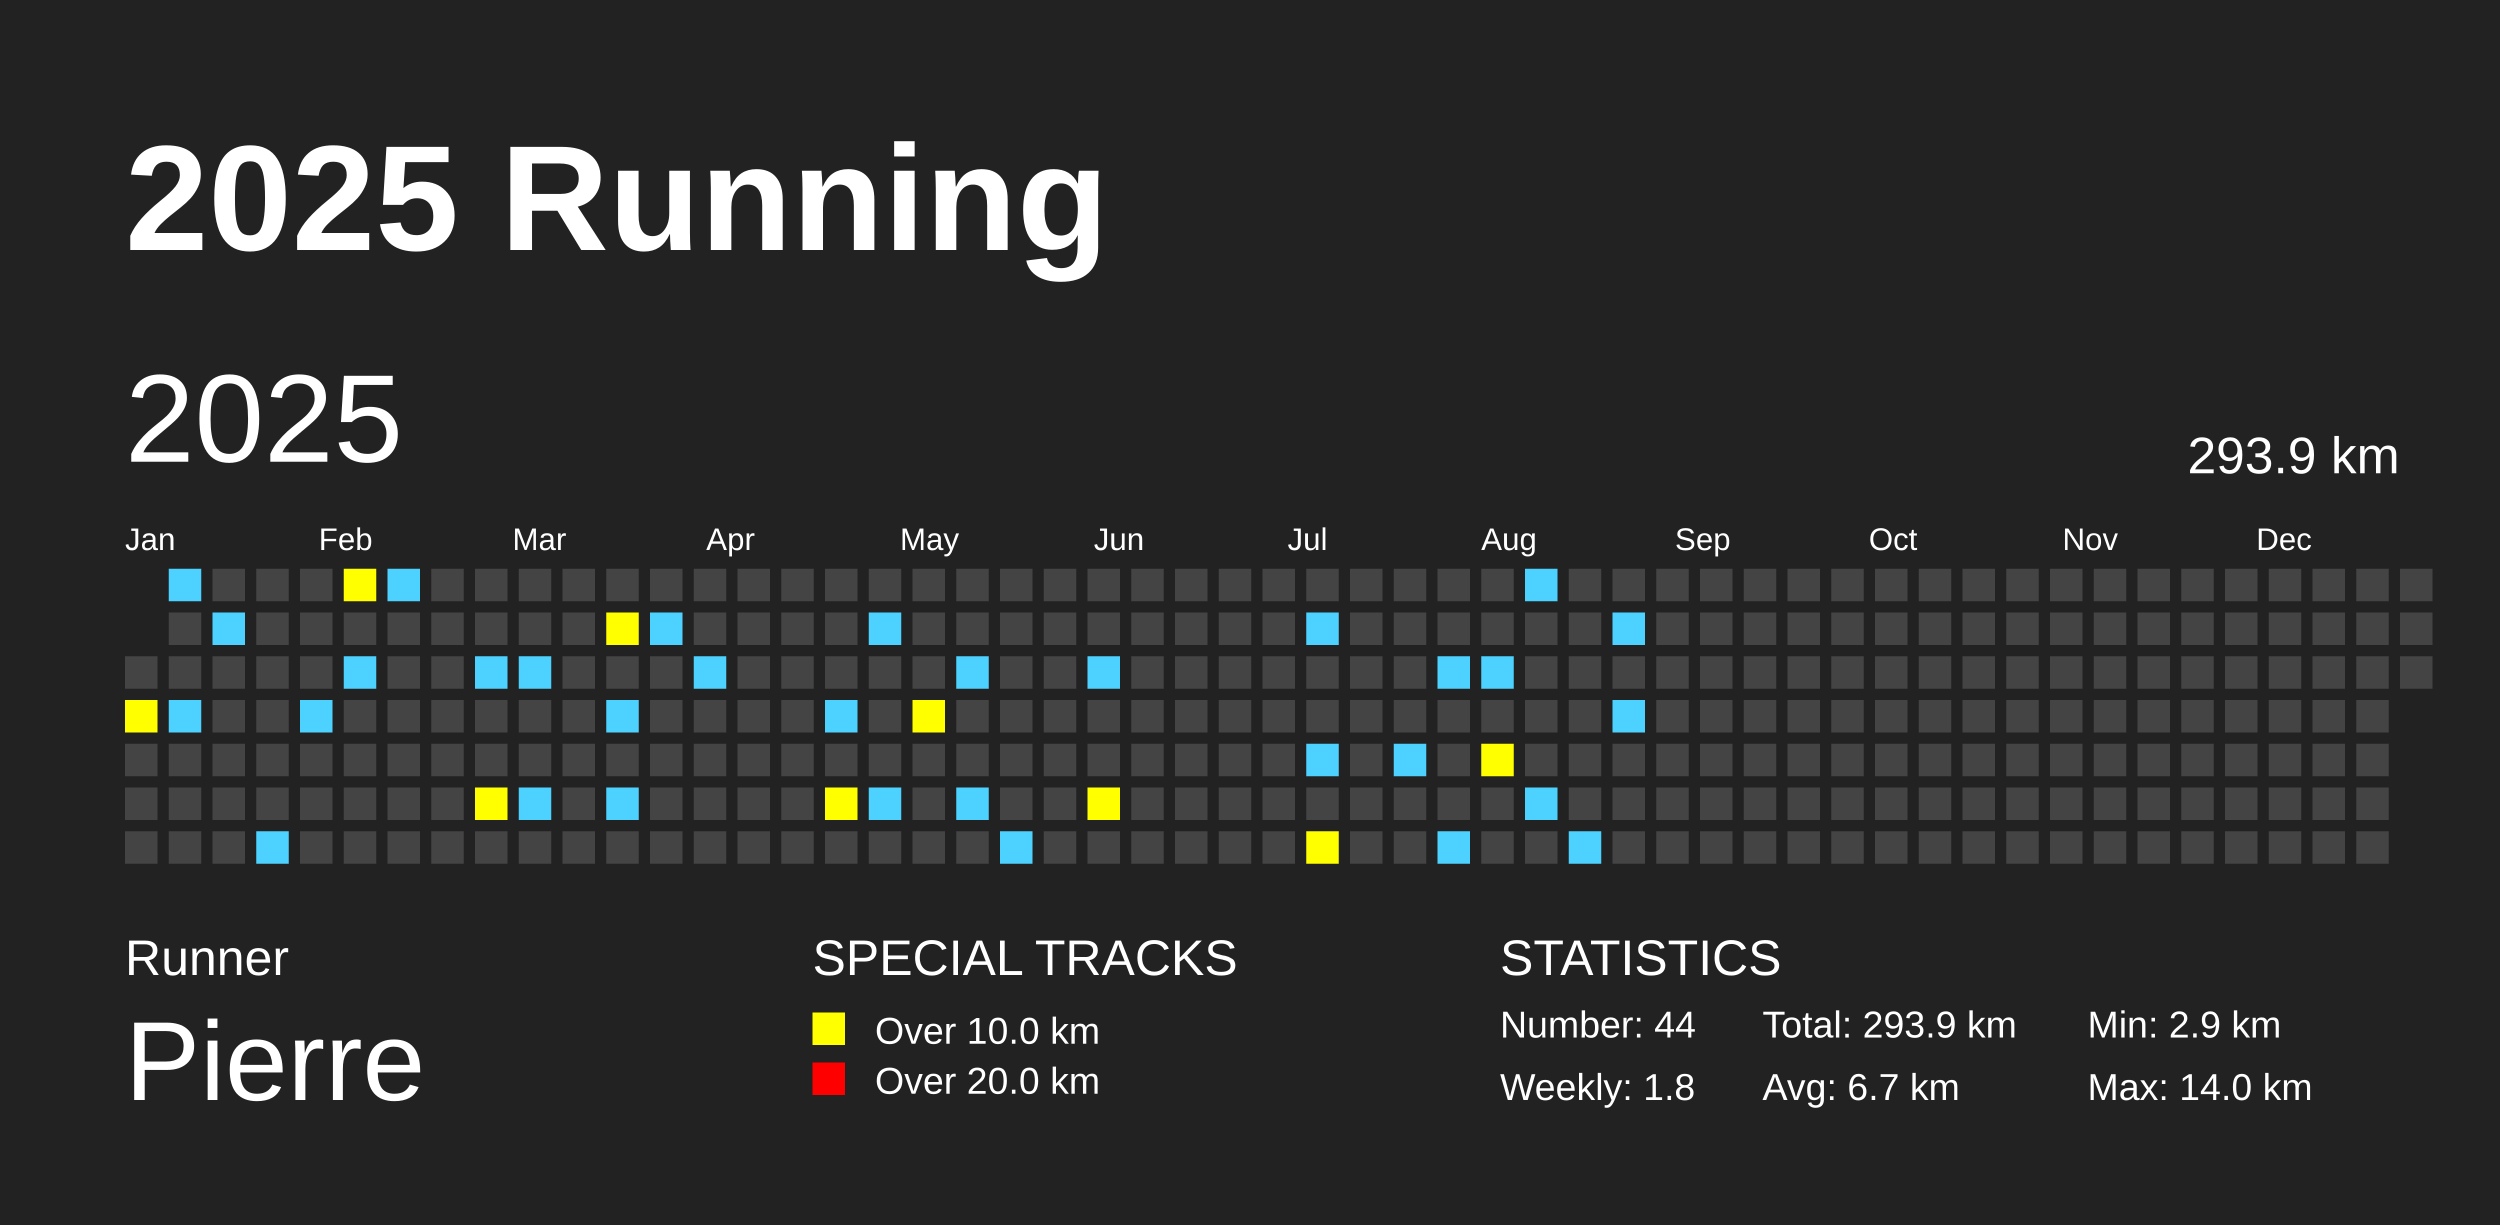
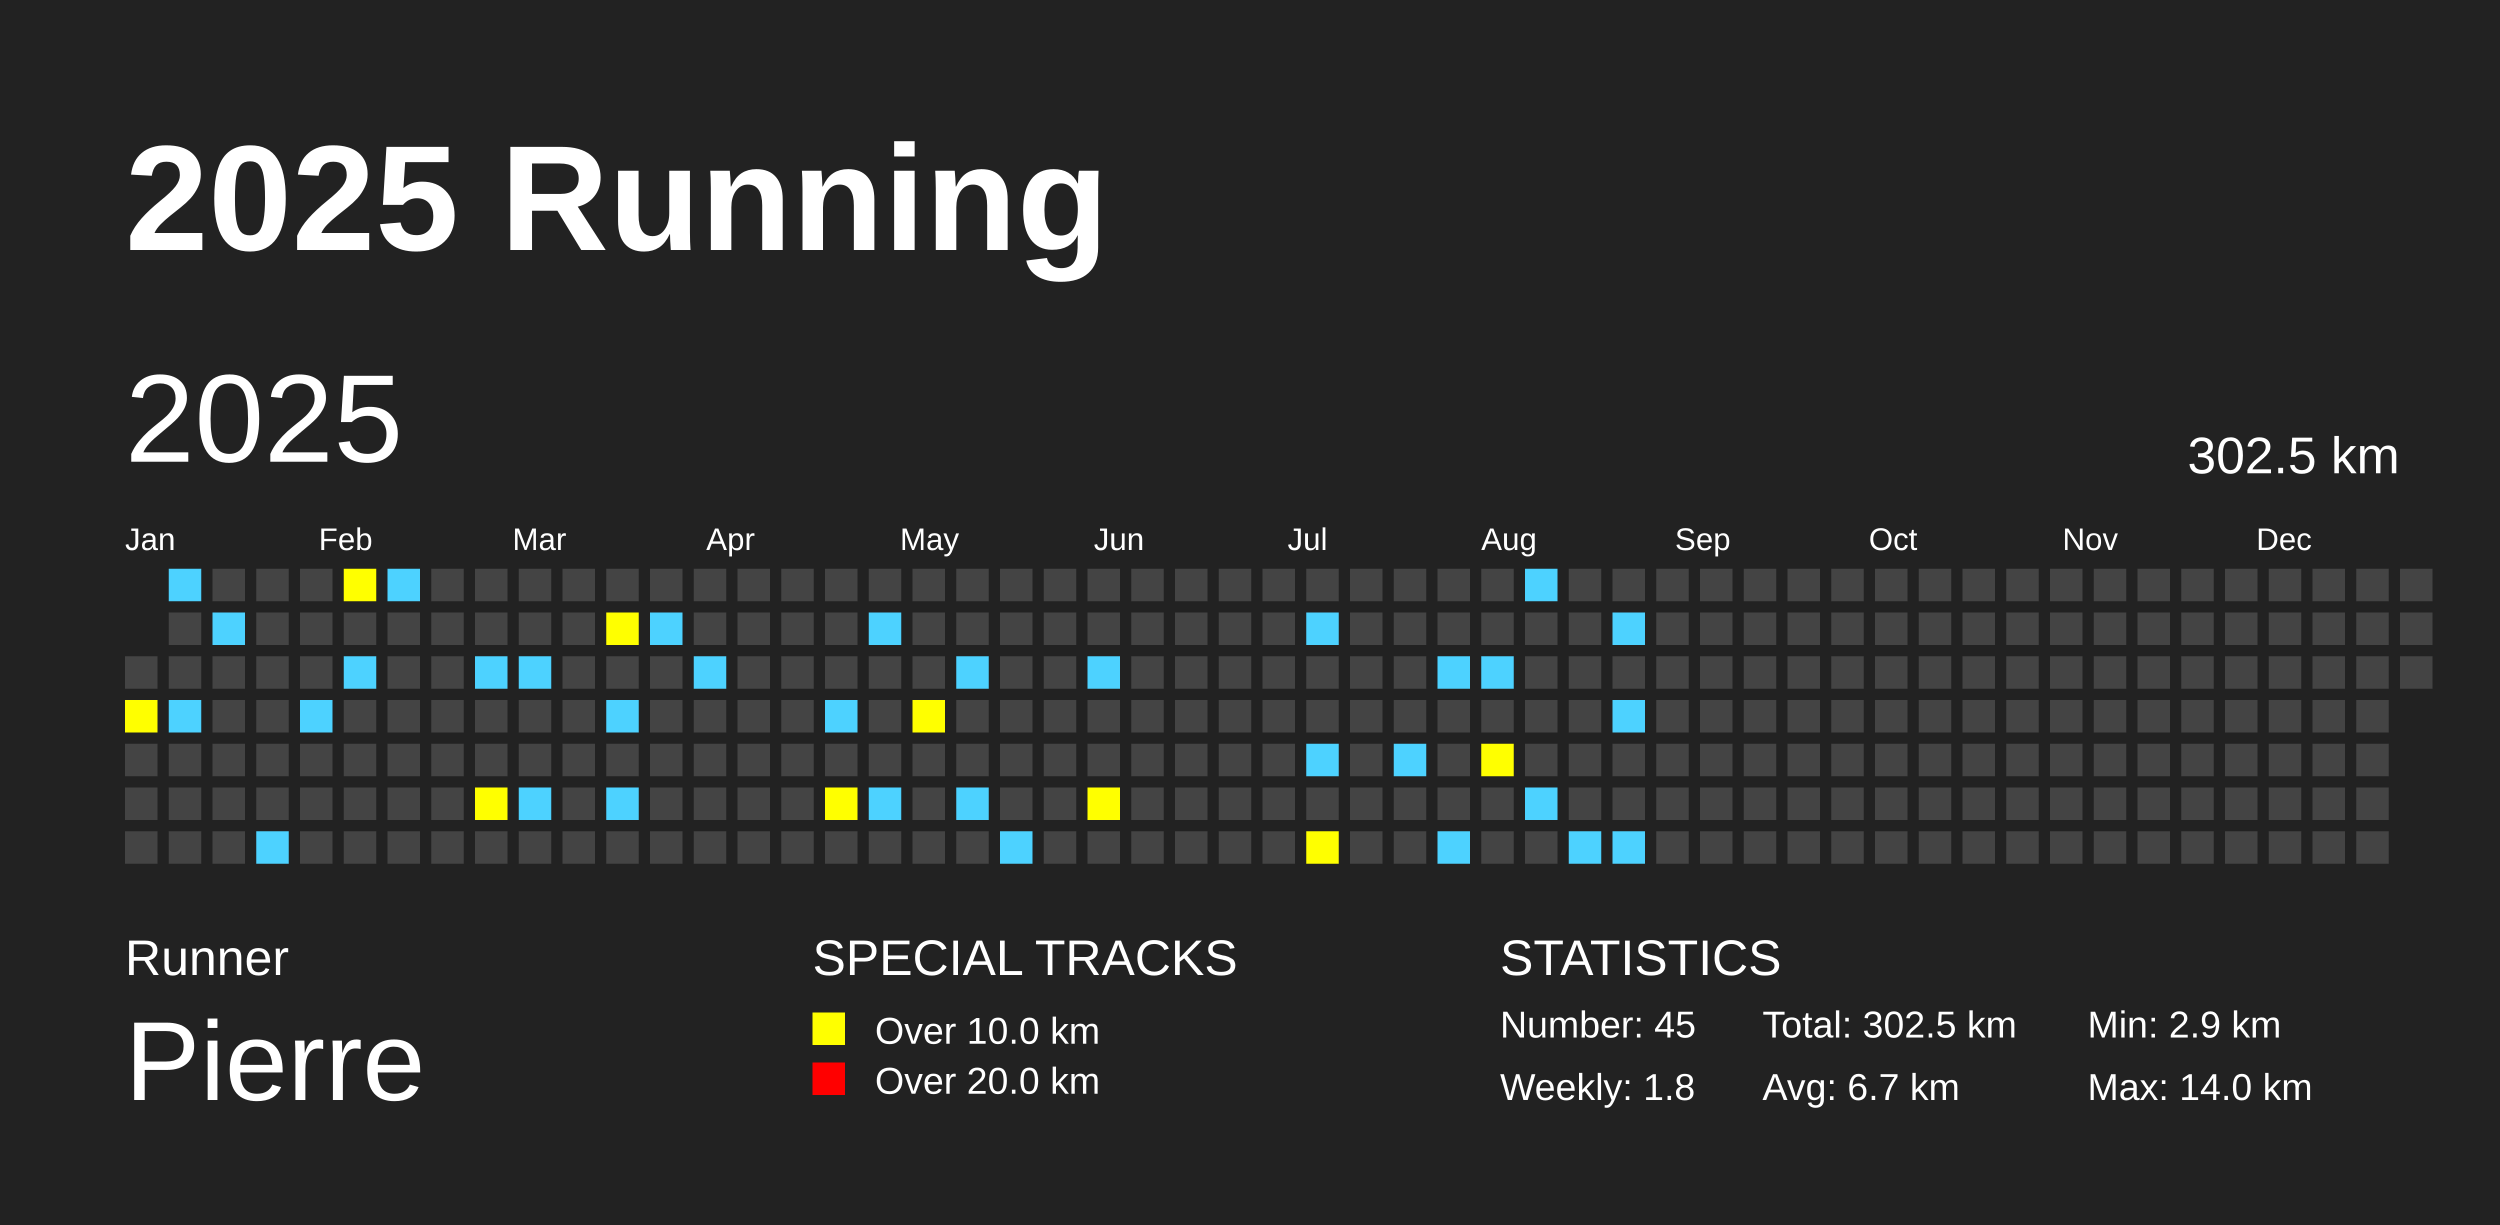
<svg xmlns="http://www.w3.org/2000/svg" baseProfile="full" height="98mm" version="1.1" viewBox="0,0,200,98" width="200mm">
  <defs />
  <rect fill="#222222" height="98" width="200" x="0" y="0" />
  <text fill="#FFFFFF" style="font-size:12px; font-family:Arial; font-weight:bold;" x="10" y="20">2025 Running</text>
  <text fill="#FFFFFF" style="font-size:4px; font-family:Arial" x="10" y="78">Runner</text>
  <text fill="#FFFFFF" style="font-size:9px; font-family:Arial" x="10" y="88">Pierre</text>
  <text fill="#FFFFFF" style="font-size:4px; font-family:Arial" x="65" y="78">SPECIAL TRACKS</text>
  <rect fill="yellow" height="2.6" width="2.6" x="65" y="81" />
  <text fill="#FFFFFF" style="font-size:3px; font-family:Arial" x="70" y="83.5">Over 10.0 km</text>
  <rect fill="red" height="2.6" width="2.6" x="65" y="85" />
  <text fill="#FFFFFF" style="font-size:3px; font-family:Arial" x="70" y="87.5">Over 20.0 km</text>
  <text fill="#FFFFFF" style="font-size:4px; font-family:Arial" x="120" y="78">STATISTICS</text>
-   <text fill="#FFFFFF" style="font-size:3px; font-family:Arial" x="120" y="83">Number: 44</text>
+   <text fill="#FFFFFF" style="font-size:3px; font-family:Arial" x="120" y="83">Number: 45</text>
  <text fill="#FFFFFF" style="font-size:3px; font-family:Arial" x="120" y="88">Weekly: 1.8</text>
-   <text fill="#FFFFFF" style="font-size:3px; font-family:Arial" x="141" y="83">Total: 293.9 km</text>
+   <text fill="#FFFFFF" style="font-size:3px; font-family:Arial" x="141" y="83">Total: 302.5 km</text>
  <text fill="#FFFFFF" style="font-size:3px; font-family:Arial" x="141" y="88">Avg: 6.7 km</text>
  <text fill="#FFFFFF" style="font-size:3px; font-family:Arial" x="167" y="83">Min: 2.9 km</text>
  <text fill="#FFFFFF" style="font-size:3px; font-family:Arial" x="167" y="88">Max: 14.0 km</text>
  <text dominant-baseline="hanging" fill="#FFFFFF" style="font-size:10.0px; font-family:Arial;" x="10" y="30">2025</text>
-   <text dominant-baseline="hanging" fill="#FFFFFF" style="font-size:4.125px; font-family:Arial;" x="175" y="35">293.9 km</text>
+   <text dominant-baseline="hanging" fill="#FFFFFF" style="font-size:4.125px; font-family:Arial;" x="175" y="35">302.5 km</text>
  <text fill="#FFFFFF" style="font-size:2.5px; font-family:Arial" x="10.0" y="44">Jan</text>
  <text fill="#FFFFFF" style="font-size:2.5px; font-family:Arial" x="25.5" y="44">Feb</text>
  <text fill="#FFFFFF" style="font-size:2.5px; font-family:Arial" x="41.0" y="44">Mar</text>
  <text fill="#FFFFFF" style="font-size:2.5px; font-family:Arial" x="56.5" y="44">Apr</text>
  <text fill="#FFFFFF" style="font-size:2.5px; font-family:Arial" x="72.0" y="44">May</text>
  <text fill="#FFFFFF" style="font-size:2.5px; font-family:Arial" x="87.5" y="44">Jun</text>
  <text fill="#FFFFFF" style="font-size:2.5px; font-family:Arial" x="103.0" y="44">Jul</text>
  <text fill="#FFFFFF" style="font-size:2.5px; font-family:Arial" x="118.5" y="44">Aug</text>
  <text fill="#FFFFFF" style="font-size:2.5px; font-family:Arial" x="134.0" y="44">Sep</text>
  <text fill="#FFFFFF" style="font-size:2.5px; font-family:Arial" x="149.5" y="44">Oct</text>
  <text fill="#FFFFFF" style="font-size:2.5px; font-family:Arial" x="165.0" y="44">Nov</text>
  <text fill="#FFFFFF" style="font-size:2.5px; font-family:Arial" x="180.5" y="44">Dec</text>
  <rect fill="#444444" height="2.6" width="2.6" x="10.0" y="52.5" />
  <rect fill="yellow" height="2.6" width="2.6" x="10.0" y="56.0" />
  <rect fill="#444444" height="2.6" width="2.6" x="10.0" y="59.5" />
  <rect fill="#444444" height="2.6" width="2.6" x="10.0" y="63.0" />
  <rect fill="#444444" height="2.6" width="2.6" x="10.0" y="66.5" />
  <rect fill="#4DD2FF" height="2.6" width="2.6" x="13.5" y="45.5" />
  <rect fill="#444444" height="2.6" width="2.6" x="13.5" y="49.0" />
  <rect fill="#444444" height="2.6" width="2.6" x="13.5" y="52.5" />
  <rect fill="#4DD2FF" height="2.6" width="2.6" x="13.5" y="56.0" />
  <rect fill="#444444" height="2.6" width="2.6" x="13.5" y="59.5" />
  <rect fill="#444444" height="2.6" width="2.6" x="13.5" y="63.0" />
  <rect fill="#444444" height="2.6" width="2.6" x="13.5" y="66.5" />
  <rect fill="#444444" height="2.6" width="2.6" x="17.0" y="45.5" />
  <rect fill="#4DD2FF" height="2.6" width="2.6" x="17.0" y="49.0" />
  <rect fill="#444444" height="2.6" width="2.6" x="17.0" y="52.5" />
  <rect fill="#444444" height="2.6" width="2.6" x="17.0" y="56.0" />
  <rect fill="#444444" height="2.6" width="2.6" x="17.0" y="59.5" />
  <rect fill="#444444" height="2.6" width="2.6" x="17.0" y="63.0" />
  <rect fill="#444444" height="2.6" width="2.6" x="17.0" y="66.5" />
  <rect fill="#444444" height="2.6" width="2.6" x="20.5" y="45.5" />
  <rect fill="#444444" height="2.6" width="2.6" x="20.5" y="49.0" />
  <rect fill="#444444" height="2.6" width="2.6" x="20.5" y="52.5" />
  <rect fill="#444444" height="2.6" width="2.6" x="20.5" y="56.0" />
  <rect fill="#444444" height="2.6" width="2.6" x="20.5" y="59.5" />
  <rect fill="#444444" height="2.6" width="2.6" x="20.5" y="63.0" />
  <rect fill="#4DD2FF" height="2.6" width="2.6" x="20.5" y="66.5" />
  <rect fill="#444444" height="2.6" width="2.6" x="24.0" y="45.5" />
  <rect fill="#444444" height="2.6" width="2.6" x="24.0" y="49.0" />
  <rect fill="#444444" height="2.6" width="2.6" x="24.0" y="52.5" />
  <rect fill="#4DD2FF" height="2.6" width="2.6" x="24.0" y="56.0" />
  <rect fill="#444444" height="2.6" width="2.6" x="24.0" y="59.5" />
  <rect fill="#444444" height="2.6" width="2.6" x="24.0" y="63.0" />
  <rect fill="#444444" height="2.6" width="2.6" x="24.0" y="66.5" />
  <rect fill="yellow" height="2.6" width="2.6" x="27.5" y="45.5" />
  <rect fill="#444444" height="2.6" width="2.6" x="27.5" y="49.0" />
  <rect fill="#4DD2FF" height="2.6" width="2.6" x="27.5" y="52.5" />
  <rect fill="#444444" height="2.6" width="2.6" x="27.5" y="56.0" />
  <rect fill="#444444" height="2.6" width="2.6" x="27.5" y="59.5" />
  <rect fill="#444444" height="2.6" width="2.6" x="27.5" y="63.0" />
  <rect fill="#444444" height="2.6" width="2.6" x="27.5" y="66.5" />
  <rect fill="#4DD2FF" height="2.6" width="2.6" x="31.0" y="45.5" />
  <rect fill="#444444" height="2.6" width="2.6" x="31.0" y="49.0" />
  <rect fill="#444444" height="2.6" width="2.6" x="31.0" y="52.5" />
  <rect fill="#444444" height="2.6" width="2.6" x="31.0" y="56.0" />
  <rect fill="#444444" height="2.6" width="2.6" x="31.0" y="59.5" />
  <rect fill="#444444" height="2.6" width="2.6" x="31.0" y="63.0" />
  <rect fill="#444444" height="2.6" width="2.6" x="31.0" y="66.5" />
  <rect fill="#444444" height="2.6" width="2.6" x="34.5" y="45.5" />
  <rect fill="#444444" height="2.6" width="2.6" x="34.5" y="49.0" />
  <rect fill="#444444" height="2.6" width="2.6" x="34.5" y="52.5" />
  <rect fill="#444444" height="2.6" width="2.6" x="34.5" y="56.0" />
  <rect fill="#444444" height="2.6" width="2.6" x="34.5" y="59.5" />
  <rect fill="#444444" height="2.6" width="2.6" x="34.5" y="63.0" />
  <rect fill="#444444" height="2.6" width="2.6" x="34.5" y="66.5" />
  <rect fill="#444444" height="2.6" width="2.6" x="38.0" y="45.5" />
  <rect fill="#444444" height="2.6" width="2.6" x="38.0" y="49.0" />
  <rect fill="#4DD2FF" height="2.6" width="2.6" x="38.0" y="52.5" />
  <rect fill="#444444" height="2.6" width="2.6" x="38.0" y="56.0" />
  <rect fill="#444444" height="2.6" width="2.6" x="38.0" y="59.5" />
  <rect fill="yellow" height="2.6" width="2.6" x="38.0" y="63.0" />
  <rect fill="#444444" height="2.6" width="2.6" x="38.0" y="66.5" />
  <rect fill="#444444" height="2.6" width="2.6" x="41.5" y="45.5" />
  <rect fill="#444444" height="2.6" width="2.6" x="41.5" y="49.0" />
  <rect fill="#4DD2FF" height="2.6" width="2.6" x="41.5" y="52.5" />
  <rect fill="#444444" height="2.6" width="2.6" x="41.5" y="56.0" />
  <rect fill="#444444" height="2.6" width="2.6" x="41.5" y="59.5" />
  <rect fill="#4DD2FF" height="2.6" width="2.6" x="41.5" y="63.0" />
  <rect fill="#444444" height="2.6" width="2.6" x="41.5" y="66.5" />
  <rect fill="#444444" height="2.6" width="2.6" x="45.0" y="45.5" />
  <rect fill="#444444" height="2.6" width="2.6" x="45.0" y="49.0" />
  <rect fill="#444444" height="2.6" width="2.6" x="45.0" y="52.5" />
  <rect fill="#444444" height="2.6" width="2.6" x="45.0" y="56.0" />
  <rect fill="#444444" height="2.6" width="2.6" x="45.0" y="59.5" />
  <rect fill="#444444" height="2.6" width="2.6" x="45.0" y="63.0" />
  <rect fill="#444444" height="2.6" width="2.6" x="45.0" y="66.5" />
  <rect fill="#444444" height="2.6" width="2.6" x="48.5" y="45.5" />
  <rect fill="yellow" height="2.6" width="2.6" x="48.5" y="49.0" />
  <rect fill="#444444" height="2.6" width="2.6" x="48.5" y="52.5" />
  <rect fill="#4DD2FF" height="2.6" width="2.6" x="48.5" y="56.0" />
  <rect fill="#444444" height="2.6" width="2.6" x="48.5" y="59.5" />
  <rect fill="#4DD2FF" height="2.6" width="2.6" x="48.5" y="63.0" />
  <rect fill="#444444" height="2.6" width="2.6" x="48.5" y="66.5" />
  <rect fill="#444444" height="2.6" width="2.6" x="52.0" y="45.5" />
  <rect fill="#4DD2FF" height="2.6" width="2.6" x="52.0" y="49.0" />
  <rect fill="#444444" height="2.6" width="2.6" x="52.0" y="52.5" />
  <rect fill="#444444" height="2.6" width="2.6" x="52.0" y="56.0" />
  <rect fill="#444444" height="2.6" width="2.6" x="52.0" y="59.5" />
  <rect fill="#444444" height="2.6" width="2.6" x="52.0" y="63.0" />
  <rect fill="#444444" height="2.6" width="2.6" x="52.0" y="66.5" />
  <rect fill="#444444" height="2.6" width="2.6" x="55.5" y="45.5" />
  <rect fill="#444444" height="2.6" width="2.6" x="55.5" y="49.0" />
  <rect fill="#4DD2FF" height="2.6" width="2.6" x="55.5" y="52.5" />
  <rect fill="#444444" height="2.6" width="2.6" x="55.5" y="56.0" />
  <rect fill="#444444" height="2.6" width="2.6" x="55.5" y="59.5" />
  <rect fill="#444444" height="2.6" width="2.6" x="55.5" y="63.0" />
  <rect fill="#444444" height="2.6" width="2.6" x="55.5" y="66.5" />
  <rect fill="#444444" height="2.6" width="2.6" x="59.0" y="45.5" />
  <rect fill="#444444" height="2.6" width="2.6" x="59.0" y="49.0" />
  <rect fill="#444444" height="2.6" width="2.6" x="59.0" y="52.5" />
  <rect fill="#444444" height="2.6" width="2.6" x="59.0" y="56.0" />
  <rect fill="#444444" height="2.6" width="2.6" x="59.0" y="59.5" />
  <rect fill="#444444" height="2.6" width="2.6" x="59.0" y="63.0" />
  <rect fill="#444444" height="2.6" width="2.6" x="59.0" y="66.5" />
  <rect fill="#444444" height="2.6" width="2.6" x="62.5" y="45.5" />
  <rect fill="#444444" height="2.6" width="2.6" x="62.5" y="49.0" />
  <rect fill="#444444" height="2.6" width="2.6" x="62.5" y="52.5" />
  <rect fill="#444444" height="2.6" width="2.6" x="62.5" y="56.0" />
  <rect fill="#444444" height="2.6" width="2.6" x="62.5" y="59.5" />
  <rect fill="#444444" height="2.6" width="2.6" x="62.5" y="63.0" />
  <rect fill="#444444" height="2.6" width="2.6" x="62.5" y="66.5" />
  <rect fill="#444444" height="2.6" width="2.6" x="66.0" y="45.5" />
  <rect fill="#444444" height="2.6" width="2.6" x="66.0" y="49.0" />
  <rect fill="#444444" height="2.6" width="2.6" x="66.0" y="52.5" />
  <rect fill="#4DD2FF" height="2.6" width="2.6" x="66.0" y="56.0" />
  <rect fill="#444444" height="2.6" width="2.6" x="66.0" y="59.5" />
  <rect fill="yellow" height="2.6" width="2.6" x="66.0" y="63.0" />
  <rect fill="#444444" height="2.6" width="2.6" x="66.0" y="66.5" />
  <rect fill="#444444" height="2.6" width="2.6" x="69.5" y="45.5" />
  <rect fill="#4DD2FF" height="2.6" width="2.6" x="69.5" y="49.0" />
  <rect fill="#444444" height="2.6" width="2.6" x="69.5" y="52.5" />
  <rect fill="#444444" height="2.6" width="2.6" x="69.5" y="56.0" />
  <rect fill="#444444" height="2.6" width="2.6" x="69.5" y="59.5" />
  <rect fill="#4DD2FF" height="2.6" width="2.6" x="69.5" y="63.0" />
  <rect fill="#444444" height="2.6" width="2.6" x="69.5" y="66.5" />
  <rect fill="#444444" height="2.6" width="2.6" x="73.0" y="45.5" />
  <rect fill="#444444" height="2.6" width="2.6" x="73.0" y="49.0" />
  <rect fill="#444444" height="2.6" width="2.6" x="73.0" y="52.5" />
  <rect fill="yellow" height="2.6" width="2.6" x="73.0" y="56.0" />
  <rect fill="#444444" height="2.6" width="2.6" x="73.0" y="59.5" />
  <rect fill="#444444" height="2.6" width="2.6" x="73.0" y="63.0" />
  <rect fill="#444444" height="2.6" width="2.6" x="73.0" y="66.5" />
  <rect fill="#444444" height="2.6" width="2.6" x="76.5" y="45.5" />
  <rect fill="#444444" height="2.6" width="2.6" x="76.5" y="49.0" />
  <rect fill="#4DD2FF" height="2.6" width="2.6" x="76.5" y="52.5" />
  <rect fill="#444444" height="2.6" width="2.6" x="76.5" y="56.0" />
  <rect fill="#444444" height="2.6" width="2.6" x="76.5" y="59.5" />
  <rect fill="#4DD2FF" height="2.6" width="2.6" x="76.5" y="63.0" />
  <rect fill="#444444" height="2.6" width="2.6" x="76.5" y="66.5" />
  <rect fill="#444444" height="2.6" width="2.6" x="80.0" y="45.5" />
  <rect fill="#444444" height="2.6" width="2.6" x="80.0" y="49.0" />
  <rect fill="#444444" height="2.6" width="2.6" x="80.0" y="52.5" />
  <rect fill="#444444" height="2.6" width="2.6" x="80.0" y="56.0" />
  <rect fill="#444444" height="2.6" width="2.6" x="80.0" y="59.5" />
  <rect fill="#444444" height="2.6" width="2.6" x="80.0" y="63.0" />
  <rect fill="#4DD2FF" height="2.6" width="2.6" x="80.0" y="66.5" />
  <rect fill="#444444" height="2.6" width="2.6" x="83.5" y="45.5" />
  <rect fill="#444444" height="2.6" width="2.6" x="83.5" y="49.0" />
  <rect fill="#444444" height="2.6" width="2.6" x="83.5" y="52.5" />
  <rect fill="#444444" height="2.6" width="2.6" x="83.5" y="56.0" />
  <rect fill="#444444" height="2.6" width="2.6" x="83.5" y="59.5" />
  <rect fill="#444444" height="2.6" width="2.6" x="83.5" y="63.0" />
  <rect fill="#444444" height="2.6" width="2.6" x="83.5" y="66.5" />
  <rect fill="#444444" height="2.6" width="2.6" x="87.0" y="45.5" />
  <rect fill="#444444" height="2.6" width="2.6" x="87.0" y="49.0" />
  <rect fill="#4DD2FF" height="2.6" width="2.6" x="87.0" y="52.5" />
  <rect fill="#444444" height="2.6" width="2.6" x="87.0" y="56.0" />
  <rect fill="#444444" height="2.6" width="2.6" x="87.0" y="59.5" />
  <rect fill="yellow" height="2.6" width="2.6" x="87.0" y="63.0" />
  <rect fill="#444444" height="2.6" width="2.6" x="87.0" y="66.5" />
  <rect fill="#444444" height="2.6" width="2.6" x="90.5" y="45.5" />
  <rect fill="#444444" height="2.6" width="2.6" x="90.5" y="49.0" />
  <rect fill="#444444" height="2.6" width="2.6" x="90.5" y="52.5" />
  <rect fill="#444444" height="2.6" width="2.6" x="90.5" y="56.0" />
  <rect fill="#444444" height="2.6" width="2.6" x="90.5" y="59.5" />
  <rect fill="#444444" height="2.6" width="2.6" x="90.5" y="63.0" />
  <rect fill="#444444" height="2.6" width="2.6" x="90.5" y="66.5" />
  <rect fill="#444444" height="2.6" width="2.6" x="94.0" y="45.5" />
  <rect fill="#444444" height="2.6" width="2.6" x="94.0" y="49.0" />
  <rect fill="#444444" height="2.6" width="2.6" x="94.0" y="52.5" />
  <rect fill="#444444" height="2.6" width="2.6" x="94.0" y="56.0" />
  <rect fill="#444444" height="2.6" width="2.6" x="94.0" y="59.5" />
  <rect fill="#444444" height="2.6" width="2.6" x="94.0" y="63.0" />
  <rect fill="#444444" height="2.6" width="2.6" x="94.0" y="66.5" />
  <rect fill="#444444" height="2.6" width="2.6" x="97.5" y="45.5" />
  <rect fill="#444444" height="2.6" width="2.6" x="97.5" y="49.0" />
  <rect fill="#444444" height="2.6" width="2.6" x="97.5" y="52.5" />
  <rect fill="#444444" height="2.6" width="2.6" x="97.5" y="56.0" />
  <rect fill="#444444" height="2.6" width="2.6" x="97.5" y="59.5" />
  <rect fill="#444444" height="2.6" width="2.6" x="97.5" y="63.0" />
  <rect fill="#444444" height="2.6" width="2.6" x="97.5" y="66.5" />
  <rect fill="#444444" height="2.6" width="2.6" x="101.0" y="45.5" />
  <rect fill="#444444" height="2.6" width="2.6" x="101.0" y="49.0" />
  <rect fill="#444444" height="2.6" width="2.6" x="101.0" y="52.5" />
  <rect fill="#444444" height="2.6" width="2.6" x="101.0" y="56.0" />
  <rect fill="#444444" height="2.6" width="2.6" x="101.0" y="59.5" />
  <rect fill="#444444" height="2.6" width="2.6" x="101.0" y="63.0" />
  <rect fill="#444444" height="2.6" width="2.6" x="101.0" y="66.5" />
  <rect fill="#444444" height="2.6" width="2.6" x="104.5" y="45.5" />
  <rect fill="#4DD2FF" height="2.6" width="2.6" x="104.5" y="49.0" />
  <rect fill="#444444" height="2.6" width="2.6" x="104.5" y="52.5" />
  <rect fill="#444444" height="2.6" width="2.6" x="104.5" y="56.0" />
  <rect fill="#4DD2FF" height="2.6" width="2.6" x="104.5" y="59.5" />
  <rect fill="#444444" height="2.6" width="2.6" x="104.5" y="63.0" />
  <rect fill="yellow" height="2.6" width="2.6" x="104.5" y="66.5" />
  <rect fill="#444444" height="2.6" width="2.6" x="108.0" y="45.5" />
  <rect fill="#444444" height="2.6" width="2.6" x="108.0" y="49.0" />
  <rect fill="#444444" height="2.6" width="2.6" x="108.0" y="52.5" />
  <rect fill="#444444" height="2.6" width="2.6" x="108.0" y="56.0" />
  <rect fill="#444444" height="2.6" width="2.6" x="108.0" y="59.5" />
  <rect fill="#444444" height="2.6" width="2.6" x="108.0" y="63.0" />
  <rect fill="#444444" height="2.6" width="2.6" x="108.0" y="66.5" />
  <rect fill="#444444" height="2.6" width="2.6" x="111.5" y="45.5" />
  <rect fill="#444444" height="2.6" width="2.6" x="111.5" y="49.0" />
  <rect fill="#444444" height="2.6" width="2.6" x="111.5" y="52.5" />
  <rect fill="#444444" height="2.6" width="2.6" x="111.5" y="56.0" />
  <rect fill="#4DD2FF" height="2.6" width="2.6" x="111.5" y="59.5" />
  <rect fill="#444444" height="2.6" width="2.6" x="111.5" y="63.0" />
  <rect fill="#444444" height="2.6" width="2.6" x="111.5" y="66.5" />
  <rect fill="#444444" height="2.6" width="2.6" x="115.0" y="45.5" />
  <rect fill="#444444" height="2.6" width="2.6" x="115.0" y="49.0" />
  <rect fill="#4DD2FF" height="2.6" width="2.6" x="115.0" y="52.5" />
  <rect fill="#444444" height="2.6" width="2.6" x="115.0" y="56.0" />
  <rect fill="#444444" height="2.6" width="2.6" x="115.0" y="59.5" />
  <rect fill="#444444" height="2.6" width="2.6" x="115.0" y="63.0" />
  <rect fill="#4DD2FF" height="2.6" width="2.6" x="115.0" y="66.5" />
  <rect fill="#444444" height="2.6" width="2.6" x="118.5" y="45.5" />
  <rect fill="#444444" height="2.6" width="2.6" x="118.5" y="49.0" />
  <rect fill="#4DD2FF" height="2.6" width="2.6" x="118.5" y="52.5" />
  <rect fill="#444444" height="2.6" width="2.6" x="118.5" y="56.0" />
  <rect fill="yellow" height="2.6" width="2.6" x="118.5" y="59.5" />
  <rect fill="#444444" height="2.6" width="2.6" x="118.5" y="63.0" />
  <rect fill="#444444" height="2.6" width="2.6" x="118.5" y="66.5" />
  <rect fill="#4DD2FF" height="2.6" width="2.6" x="122.0" y="45.5" />
  <rect fill="#444444" height="2.6" width="2.6" x="122.0" y="49.0" />
  <rect fill="#444444" height="2.6" width="2.6" x="122.0" y="52.5" />
  <rect fill="#444444" height="2.6" width="2.6" x="122.0" y="56.0" />
  <rect fill="#444444" height="2.6" width="2.6" x="122.0" y="59.5" />
  <rect fill="#4DD2FF" height="2.6" width="2.6" x="122.0" y="63.0" />
  <rect fill="#444444" height="2.6" width="2.6" x="122.0" y="66.5" />
  <rect fill="#444444" height="2.6" width="2.6" x="125.5" y="45.5" />
  <rect fill="#444444" height="2.6" width="2.6" x="125.5" y="49.0" />
  <rect fill="#444444" height="2.6" width="2.6" x="125.5" y="52.5" />
  <rect fill="#444444" height="2.6" width="2.6" x="125.5" y="56.0" />
  <rect fill="#444444" height="2.6" width="2.6" x="125.5" y="59.5" />
  <rect fill="#444444" height="2.6" width="2.6" x="125.5" y="63.0" />
  <rect fill="#4DD2FF" height="2.6" width="2.6" x="125.5" y="66.5" />
  <rect fill="#444444" height="2.6" width="2.6" x="129.0" y="45.5" />
  <rect fill="#4DD2FF" height="2.6" width="2.6" x="129.0" y="49.0" />
  <rect fill="#444444" height="2.6" width="2.6" x="129.0" y="52.5" />
  <rect fill="#4DD2FF" height="2.6" width="2.6" x="129.0" y="56.0" />
  <rect fill="#444444" height="2.6" width="2.6" x="129.0" y="59.5" />
  <rect fill="#444444" height="2.6" width="2.6" x="129.0" y="63.0" />
-   <rect fill="#444444" height="2.6" width="2.6" x="129.0" y="66.5" />
+   <rect fill="#4DD2FF" height="2.6" width="2.6" x="129.0" y="66.5" />
  <rect fill="#444444" height="2.6" width="2.6" x="132.5" y="45.5" />
  <rect fill="#444444" height="2.6" width="2.6" x="132.5" y="49.0" />
  <rect fill="#444444" height="2.6" width="2.6" x="132.5" y="52.5" />
  <rect fill="#444444" height="2.6" width="2.6" x="132.5" y="56.0" />
  <rect fill="#444444" height="2.6" width="2.6" x="132.5" y="59.5" />
  <rect fill="#444444" height="2.6" width="2.6" x="132.5" y="63.0" />
  <rect fill="#444444" height="2.6" width="2.6" x="132.5" y="66.5" />
  <rect fill="#444444" height="2.6" width="2.6" x="136.0" y="45.5" />
  <rect fill="#444444" height="2.6" width="2.6" x="136.0" y="49.0" />
  <rect fill="#444444" height="2.6" width="2.6" x="136.0" y="52.5" />
  <rect fill="#444444" height="2.6" width="2.6" x="136.0" y="56.0" />
  <rect fill="#444444" height="2.6" width="2.6" x="136.0" y="59.5" />
  <rect fill="#444444" height="2.6" width="2.6" x="136.0" y="63.0" />
  <rect fill="#444444" height="2.6" width="2.6" x="136.0" y="66.5" />
  <rect fill="#444444" height="2.6" width="2.6" x="139.5" y="45.5" />
  <rect fill="#444444" height="2.6" width="2.6" x="139.5" y="49.0" />
  <rect fill="#444444" height="2.6" width="2.6" x="139.5" y="52.5" />
  <rect fill="#444444" height="2.6" width="2.6" x="139.5" y="56.0" />
  <rect fill="#444444" height="2.6" width="2.6" x="139.5" y="59.5" />
  <rect fill="#444444" height="2.6" width="2.6" x="139.5" y="63.0" />
  <rect fill="#444444" height="2.6" width="2.6" x="139.5" y="66.5" />
  <rect fill="#444444" height="2.6" width="2.6" x="143.0" y="45.5" />
  <rect fill="#444444" height="2.6" width="2.6" x="143.0" y="49.0" />
  <rect fill="#444444" height="2.6" width="2.6" x="143.0" y="52.5" />
  <rect fill="#444444" height="2.6" width="2.6" x="143.0" y="56.0" />
  <rect fill="#444444" height="2.6" width="2.6" x="143.0" y="59.5" />
  <rect fill="#444444" height="2.6" width="2.6" x="143.0" y="63.0" />
  <rect fill="#444444" height="2.6" width="2.6" x="143.0" y="66.5" />
  <rect fill="#444444" height="2.6" width="2.6" x="146.5" y="45.5" />
  <rect fill="#444444" height="2.6" width="2.6" x="146.5" y="49.0" />
  <rect fill="#444444" height="2.6" width="2.6" x="146.5" y="52.5" />
  <rect fill="#444444" height="2.6" width="2.6" x="146.5" y="56.0" />
  <rect fill="#444444" height="2.6" width="2.6" x="146.5" y="59.5" />
  <rect fill="#444444" height="2.6" width="2.6" x="146.5" y="63.0" />
  <rect fill="#444444" height="2.6" width="2.6" x="146.5" y="66.5" />
  <rect fill="#444444" height="2.6" width="2.6" x="150.0" y="45.5" />
  <rect fill="#444444" height="2.6" width="2.6" x="150.0" y="49.0" />
  <rect fill="#444444" height="2.6" width="2.6" x="150.0" y="52.5" />
  <rect fill="#444444" height="2.6" width="2.6" x="150.0" y="56.0" />
  <rect fill="#444444" height="2.6" width="2.6" x="150.0" y="59.5" />
  <rect fill="#444444" height="2.6" width="2.6" x="150.0" y="63.0" />
  <rect fill="#444444" height="2.6" width="2.6" x="150.0" y="66.5" />
  <rect fill="#444444" height="2.6" width="2.6" x="153.5" y="45.5" />
  <rect fill="#444444" height="2.6" width="2.6" x="153.5" y="49.0" />
  <rect fill="#444444" height="2.6" width="2.6" x="153.5" y="52.5" />
  <rect fill="#444444" height="2.6" width="2.6" x="153.5" y="56.0" />
  <rect fill="#444444" height="2.6" width="2.6" x="153.5" y="59.5" />
  <rect fill="#444444" height="2.6" width="2.6" x="153.5" y="63.0" />
  <rect fill="#444444" height="2.6" width="2.6" x="153.5" y="66.5" />
  <rect fill="#444444" height="2.6" width="2.6" x="157.0" y="45.5" />
  <rect fill="#444444" height="2.6" width="2.6" x="157.0" y="49.0" />
  <rect fill="#444444" height="2.6" width="2.6" x="157.0" y="52.5" />
  <rect fill="#444444" height="2.6" width="2.6" x="157.0" y="56.0" />
  <rect fill="#444444" height="2.6" width="2.6" x="157.0" y="59.5" />
  <rect fill="#444444" height="2.6" width="2.6" x="157.0" y="63.0" />
  <rect fill="#444444" height="2.6" width="2.6" x="157.0" y="66.5" />
  <rect fill="#444444" height="2.6" width="2.6" x="160.5" y="45.5" />
  <rect fill="#444444" height="2.6" width="2.6" x="160.5" y="49.0" />
  <rect fill="#444444" height="2.6" width="2.6" x="160.5" y="52.5" />
  <rect fill="#444444" height="2.6" width="2.6" x="160.5" y="56.0" />
  <rect fill="#444444" height="2.6" width="2.6" x="160.5" y="59.5" />
  <rect fill="#444444" height="2.6" width="2.6" x="160.5" y="63.0" />
  <rect fill="#444444" height="2.6" width="2.6" x="160.5" y="66.5" />
  <rect fill="#444444" height="2.6" width="2.6" x="164.0" y="45.5" />
  <rect fill="#444444" height="2.6" width="2.6" x="164.0" y="49.0" />
  <rect fill="#444444" height="2.6" width="2.6" x="164.0" y="52.5" />
  <rect fill="#444444" height="2.6" width="2.6" x="164.0" y="56.0" />
  <rect fill="#444444" height="2.6" width="2.6" x="164.0" y="59.5" />
  <rect fill="#444444" height="2.6" width="2.6" x="164.0" y="63.0" />
  <rect fill="#444444" height="2.6" width="2.6" x="164.0" y="66.5" />
  <rect fill="#444444" height="2.6" width="2.6" x="167.5" y="45.5" />
  <rect fill="#444444" height="2.6" width="2.6" x="167.5" y="49.0" />
  <rect fill="#444444" height="2.6" width="2.6" x="167.5" y="52.5" />
  <rect fill="#444444" height="2.6" width="2.6" x="167.5" y="56.0" />
  <rect fill="#444444" height="2.6" width="2.6" x="167.5" y="59.5" />
  <rect fill="#444444" height="2.6" width="2.6" x="167.5" y="63.0" />
  <rect fill="#444444" height="2.6" width="2.6" x="167.5" y="66.5" />
  <rect fill="#444444" height="2.6" width="2.6" x="171.0" y="45.5" />
  <rect fill="#444444" height="2.6" width="2.6" x="171.0" y="49.0" />
  <rect fill="#444444" height="2.6" width="2.6" x="171.0" y="52.5" />
  <rect fill="#444444" height="2.6" width="2.6" x="171.0" y="56.0" />
  <rect fill="#444444" height="2.6" width="2.6" x="171.0" y="59.5" />
  <rect fill="#444444" height="2.6" width="2.6" x="171.0" y="63.0" />
  <rect fill="#444444" height="2.6" width="2.6" x="171.0" y="66.5" />
  <rect fill="#444444" height="2.6" width="2.6" x="174.5" y="45.5" />
  <rect fill="#444444" height="2.6" width="2.6" x="174.5" y="49.0" />
  <rect fill="#444444" height="2.6" width="2.6" x="174.5" y="52.5" />
  <rect fill="#444444" height="2.6" width="2.6" x="174.5" y="56.0" />
  <rect fill="#444444" height="2.6" width="2.6" x="174.5" y="59.5" />
  <rect fill="#444444" height="2.6" width="2.6" x="174.5" y="63.0" />
  <rect fill="#444444" height="2.6" width="2.6" x="174.5" y="66.5" />
  <rect fill="#444444" height="2.6" width="2.6" x="178.0" y="45.5" />
  <rect fill="#444444" height="2.6" width="2.6" x="178.0" y="49.0" />
  <rect fill="#444444" height="2.6" width="2.6" x="178.0" y="52.5" />
  <rect fill="#444444" height="2.6" width="2.6" x="178.0" y="56.0" />
  <rect fill="#444444" height="2.6" width="2.6" x="178.0" y="59.5" />
  <rect fill="#444444" height="2.6" width="2.6" x="178.0" y="63.0" />
  <rect fill="#444444" height="2.6" width="2.6" x="178.0" y="66.5" />
  <rect fill="#444444" height="2.6" width="2.6" x="181.5" y="45.5" />
  <rect fill="#444444" height="2.6" width="2.6" x="181.5" y="49.0" />
  <rect fill="#444444" height="2.6" width="2.6" x="181.5" y="52.5" />
  <rect fill="#444444" height="2.6" width="2.6" x="181.5" y="56.0" />
  <rect fill="#444444" height="2.6" width="2.6" x="181.5" y="59.5" />
  <rect fill="#444444" height="2.6" width="2.6" x="181.5" y="63.0" />
  <rect fill="#444444" height="2.6" width="2.6" x="181.5" y="66.5" />
  <rect fill="#444444" height="2.6" width="2.6" x="185.0" y="45.5" />
  <rect fill="#444444" height="2.6" width="2.6" x="185.0" y="49.0" />
  <rect fill="#444444" height="2.6" width="2.6" x="185.0" y="52.5" />
  <rect fill="#444444" height="2.6" width="2.6" x="185.0" y="56.0" />
  <rect fill="#444444" height="2.6" width="2.6" x="185.0" y="59.5" />
  <rect fill="#444444" height="2.6" width="2.6" x="185.0" y="63.0" />
  <rect fill="#444444" height="2.6" width="2.6" x="185.0" y="66.5" />
  <rect fill="#444444" height="2.6" width="2.6" x="188.5" y="45.5" />
  <rect fill="#444444" height="2.6" width="2.6" x="188.5" y="49.0" />
  <rect fill="#444444" height="2.6" width="2.6" x="188.5" y="52.5" />
  <rect fill="#444444" height="2.6" width="2.6" x="188.5" y="56.0" />
  <rect fill="#444444" height="2.6" width="2.6" x="188.5" y="59.5" />
  <rect fill="#444444" height="2.6" width="2.6" x="188.5" y="63.0" />
  <rect fill="#444444" height="2.6" width="2.6" x="188.5" y="66.5" />
  <rect fill="#444444" height="2.6" width="2.6" x="192.0" y="45.5" />
  <rect fill="#444444" height="2.6" width="2.6" x="192.0" y="49.0" />
  <rect fill="#444444" height="2.6" width="2.6" x="192.0" y="52.5" />
</svg>
